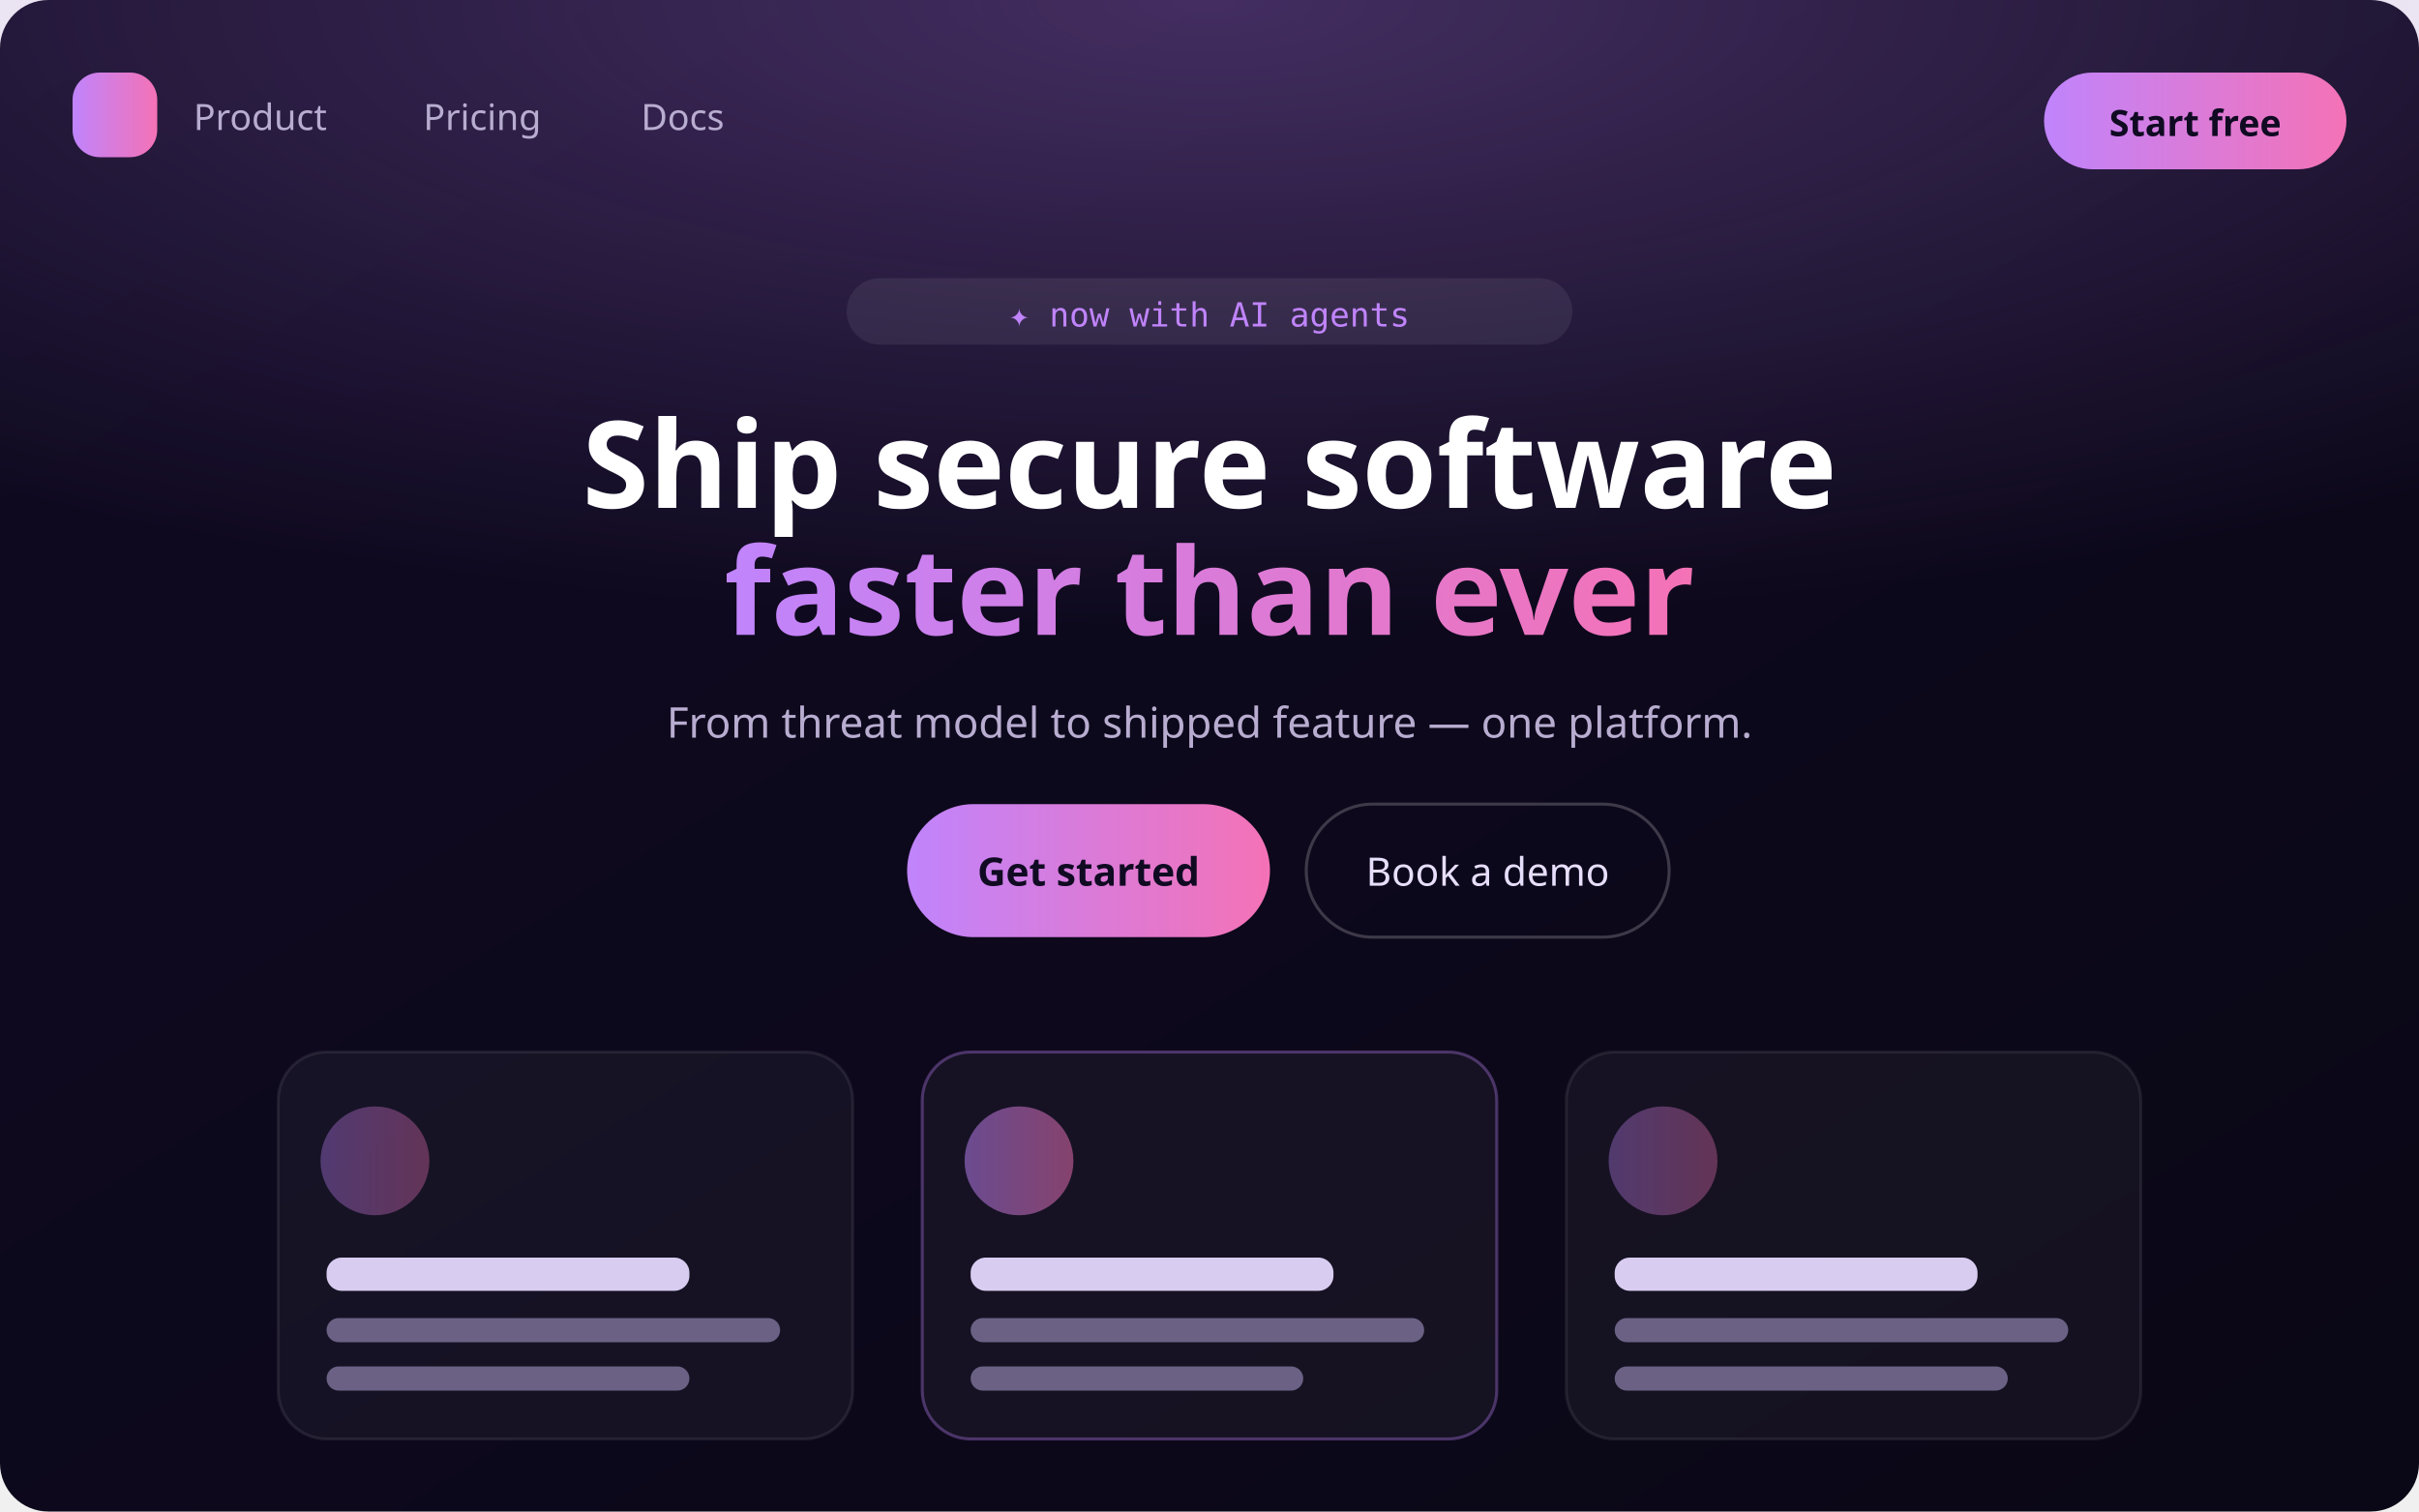
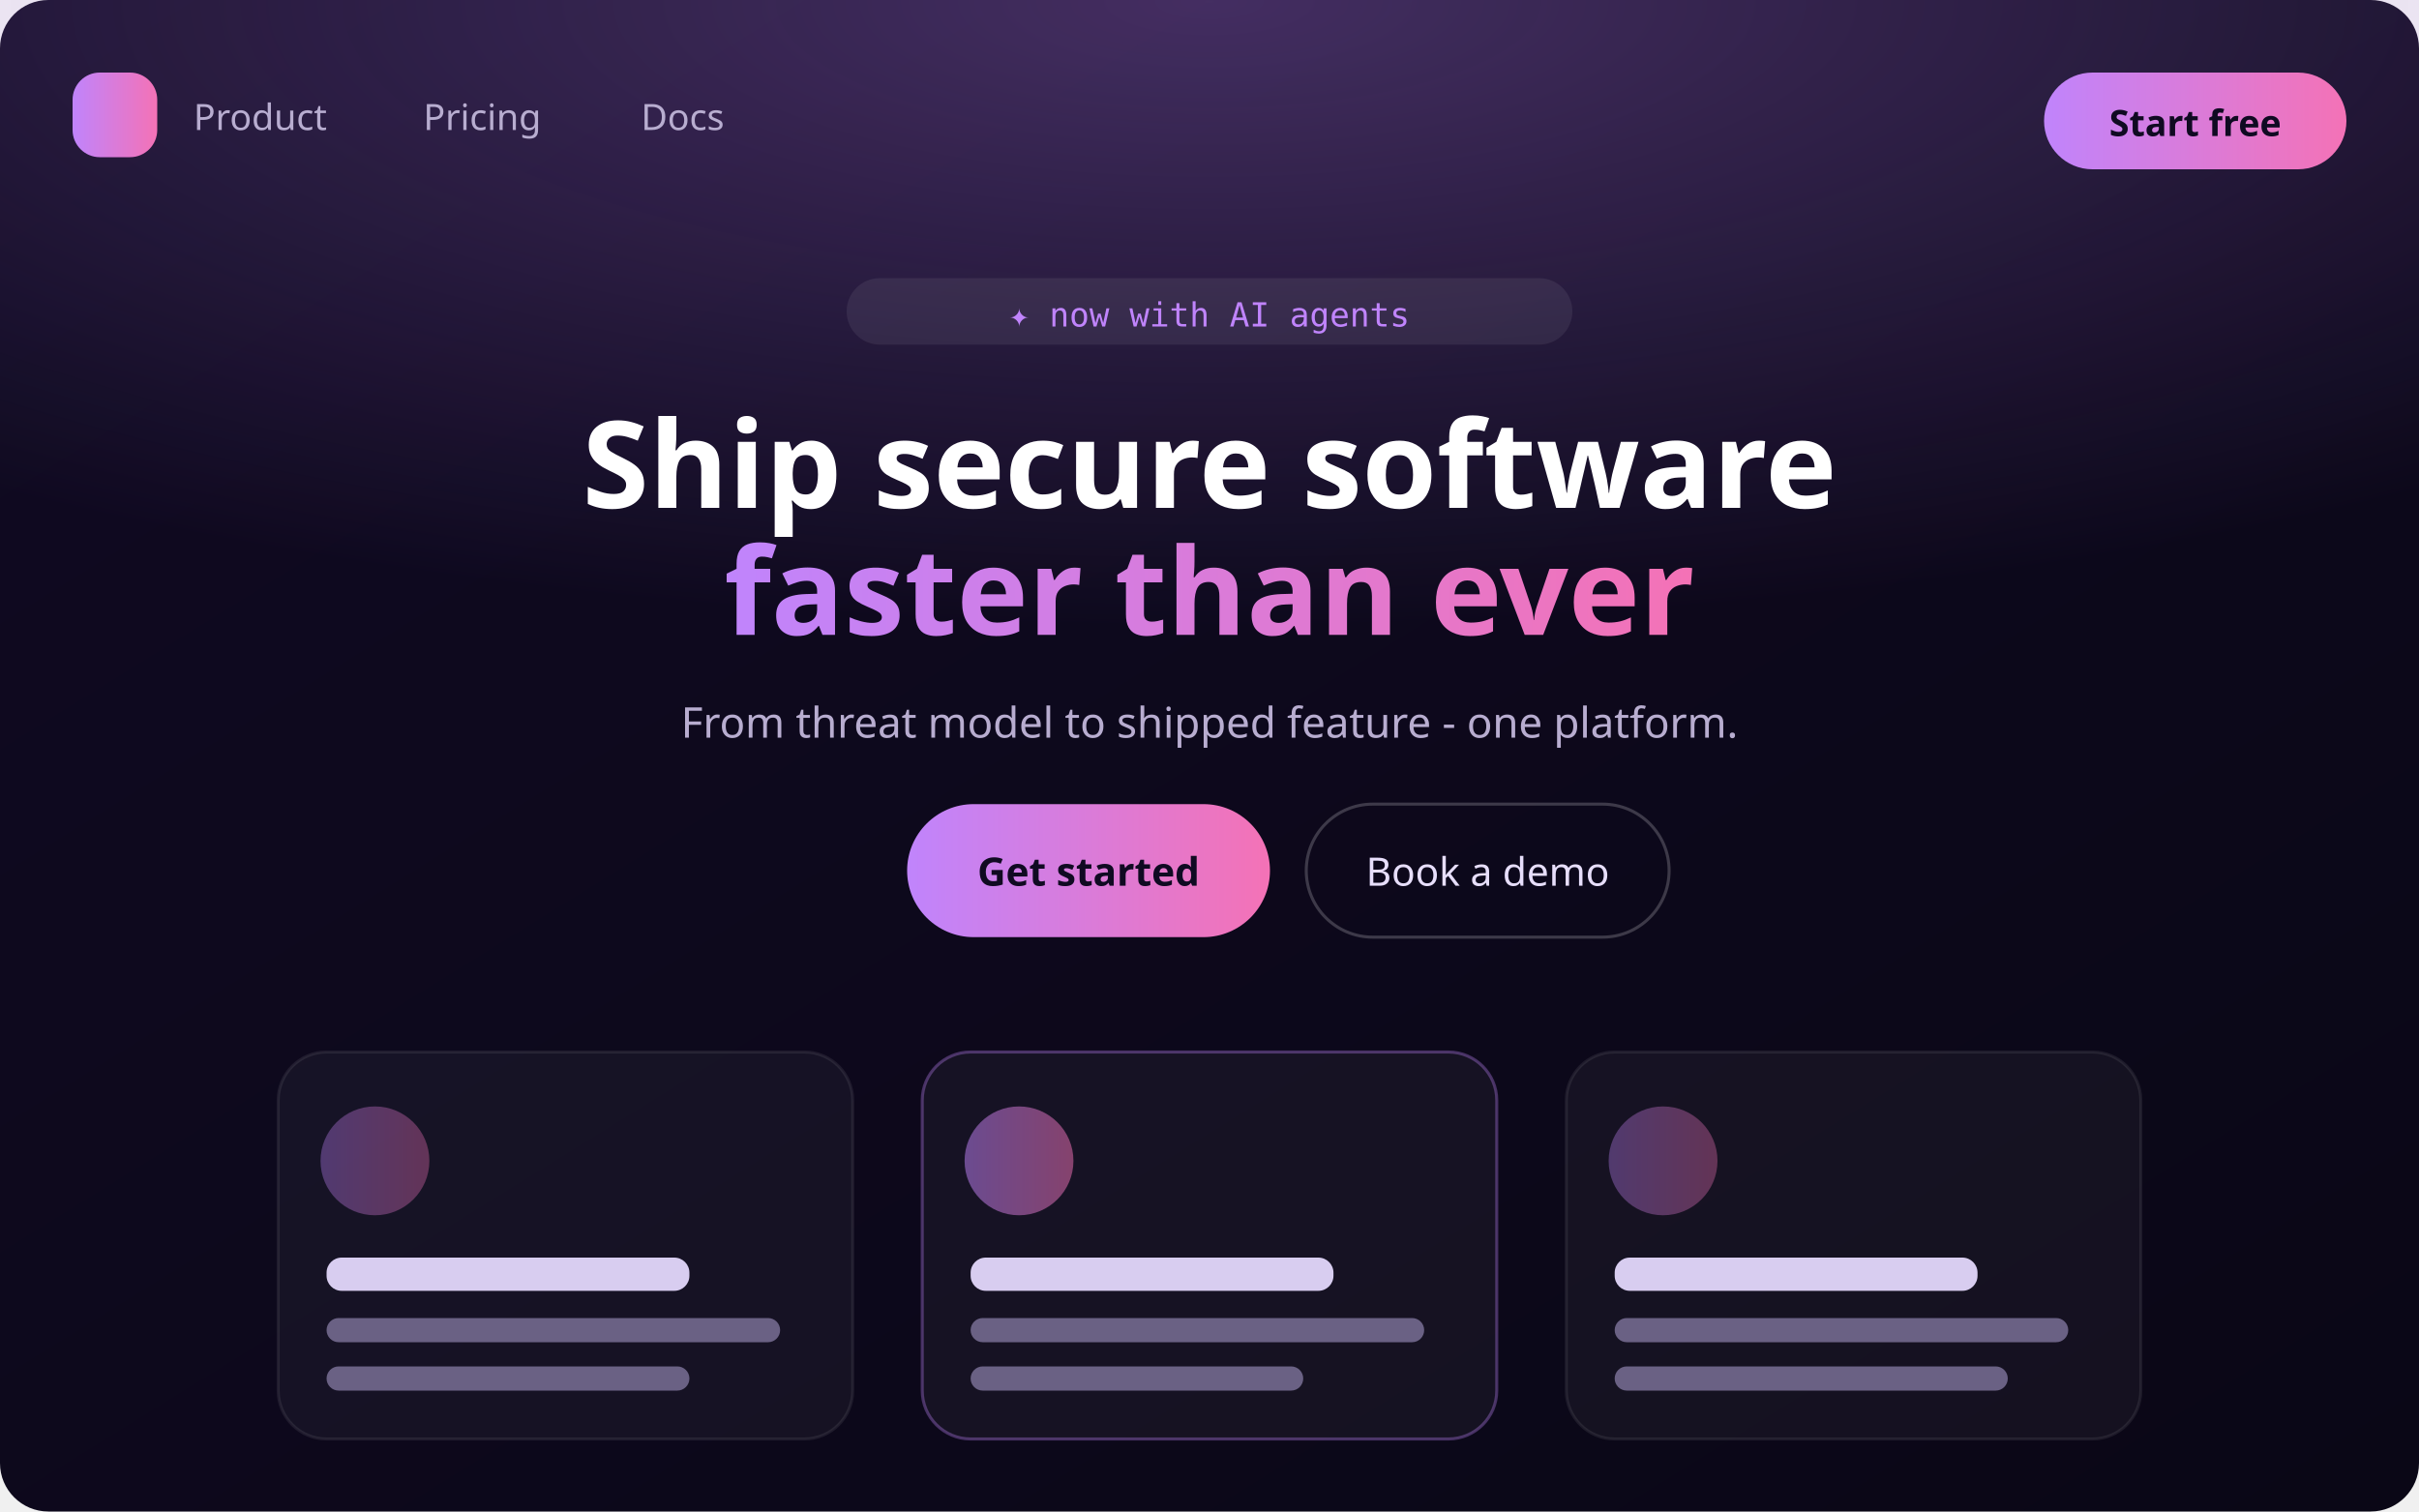
<svg xmlns="http://www.w3.org/2000/svg" viewBox="0 0 800 500" role="img" aria-label="SaaS marketing landing page UI">
  <defs>
    <linearGradient id="sl-bg" x1="0" y1="0" x2="1" y2="1">
      <stop offset="0" stop-color="#100a22" />
      <stop offset="1" stop-color="#0a0716" />
    </linearGradient>
    <linearGradient id="sl-ac" x1="0" y1="0" x2="1" y2="0">
      <stop offset="0" stop-color="#c084fc" />
      <stop offset="1" stop-color="#f472b6" />
    </linearGradient>
    <radialGradient id="sl-glow" cx="0.5" cy="0" r="0.8">
      <stop offset="0" stop-color="#c084fc" stop-opacity=".3" />
      <stop offset="1" stop-color="#c084fc" stop-opacity="0" />
    </radialGradient>
  </defs>
  <rect width="800" height="500" rx="16" fill="url(#sl-bg)" />
  <rect width="800" height="260" fill="url(#sl-glow)" />
  <rect x="24" y="24" width="28" height="28" rx="9" fill="url(#sl-ac)" />
  <g font-family="sans-serif" font-size="12" fill="#b8add0">
    <text x="64" y="43">Product</text>
    <text x="140" y="43">Pricing</text>
    <text x="212" y="43">Docs</text>
  </g>
  <rect x="676" y="24" width="100" height="32" rx="16" fill="url(#sl-ac)" />
  <text x="726" y="45" font-family="sans-serif" font-size="12" font-weight="700" fill="#100a22" text-anchor="middle">Start free</text>
  <rect x="280" y="92" width="240" height="22" rx="11" fill="#ffffff12" />
  <text x="400" y="108" font-family="monospace" font-size="11" fill="#c084fc" text-anchor="middle">✦ now with AI agents</text>
  <text x="400" y="168" font-family="sans-serif" font-size="40" font-weight="700" fill="#fff" text-anchor="middle">Ship secure software</text>
  <text x="400" y="210" font-family="sans-serif" font-size="40" font-weight="700" fill="url(#sl-ac)" text-anchor="middle">faster than ever</text>
-   <text x="400" y="244" font-family="sans-serif" font-size="14" fill="#b8add0" text-anchor="middle">From threat model to shipped feature — one platform.</text>
+   <text x="400" y="244" font-family="sans-serif" font-size="14" fill="#b8add0" text-anchor="middle">From threat model to shipped feature - one platform.</text>
  <rect x="300" y="266" width="120" height="44" rx="22" fill="url(#sl-ac)" />
  <text x="360" y="293" font-family="sans-serif" font-size="13" font-weight="700" fill="#100a22" text-anchor="middle">Get started</text>
  <rect x="432" y="266" width="120" height="44" rx="22" fill="none" stroke="#ffffff33" />
  <text x="492" y="293" font-family="sans-serif" font-size="13" fill="#e7defb" text-anchor="middle">Book a demo</text>
  <g>
    <rect x="92" y="348" width="190" height="128" rx="16" fill="#ffffff0a" stroke="#ffffff14" />
    <circle cx="124" cy="384" r="18" fill="url(#sl-ac)" opacity=".35" />
    <rect x="108" y="416" width="120" height="11" rx="5" fill="#d8cdf0" />
    <rect x="108" y="436" width="150" height="8" rx="4" fill="#6a6184" />
    <rect x="108" y="452" width="120" height="8" rx="4" fill="#6a6184" />
    <rect x="305" y="348" width="190" height="128" rx="16" fill="#ffffff0a" stroke="#c084fc55" />
    <circle cx="337" cy="384" r="18" fill="url(#sl-ac)" opacity=".5" />
    <rect x="321" y="416" width="120" height="11" rx="5" fill="#d8cdf0" />
    <rect x="321" y="436" width="150" height="8" rx="4" fill="#6a6184" />
    <rect x="321" y="452" width="110" height="8" rx="4" fill="#6a6184" />
    <rect x="518" y="348" width="190" height="128" rx="16" fill="#ffffff0a" stroke="#ffffff14" />
    <circle cx="550" cy="384" r="18" fill="url(#sl-ac)" opacity=".35" />
    <rect x="534" y="416" width="120" height="11" rx="5" fill="#d8cdf0" />
    <rect x="534" y="436" width="150" height="8" rx="4" fill="#6a6184" />
    <rect x="534" y="452" width="130" height="8" rx="4" fill="#6a6184" />
  </g>
</svg>
